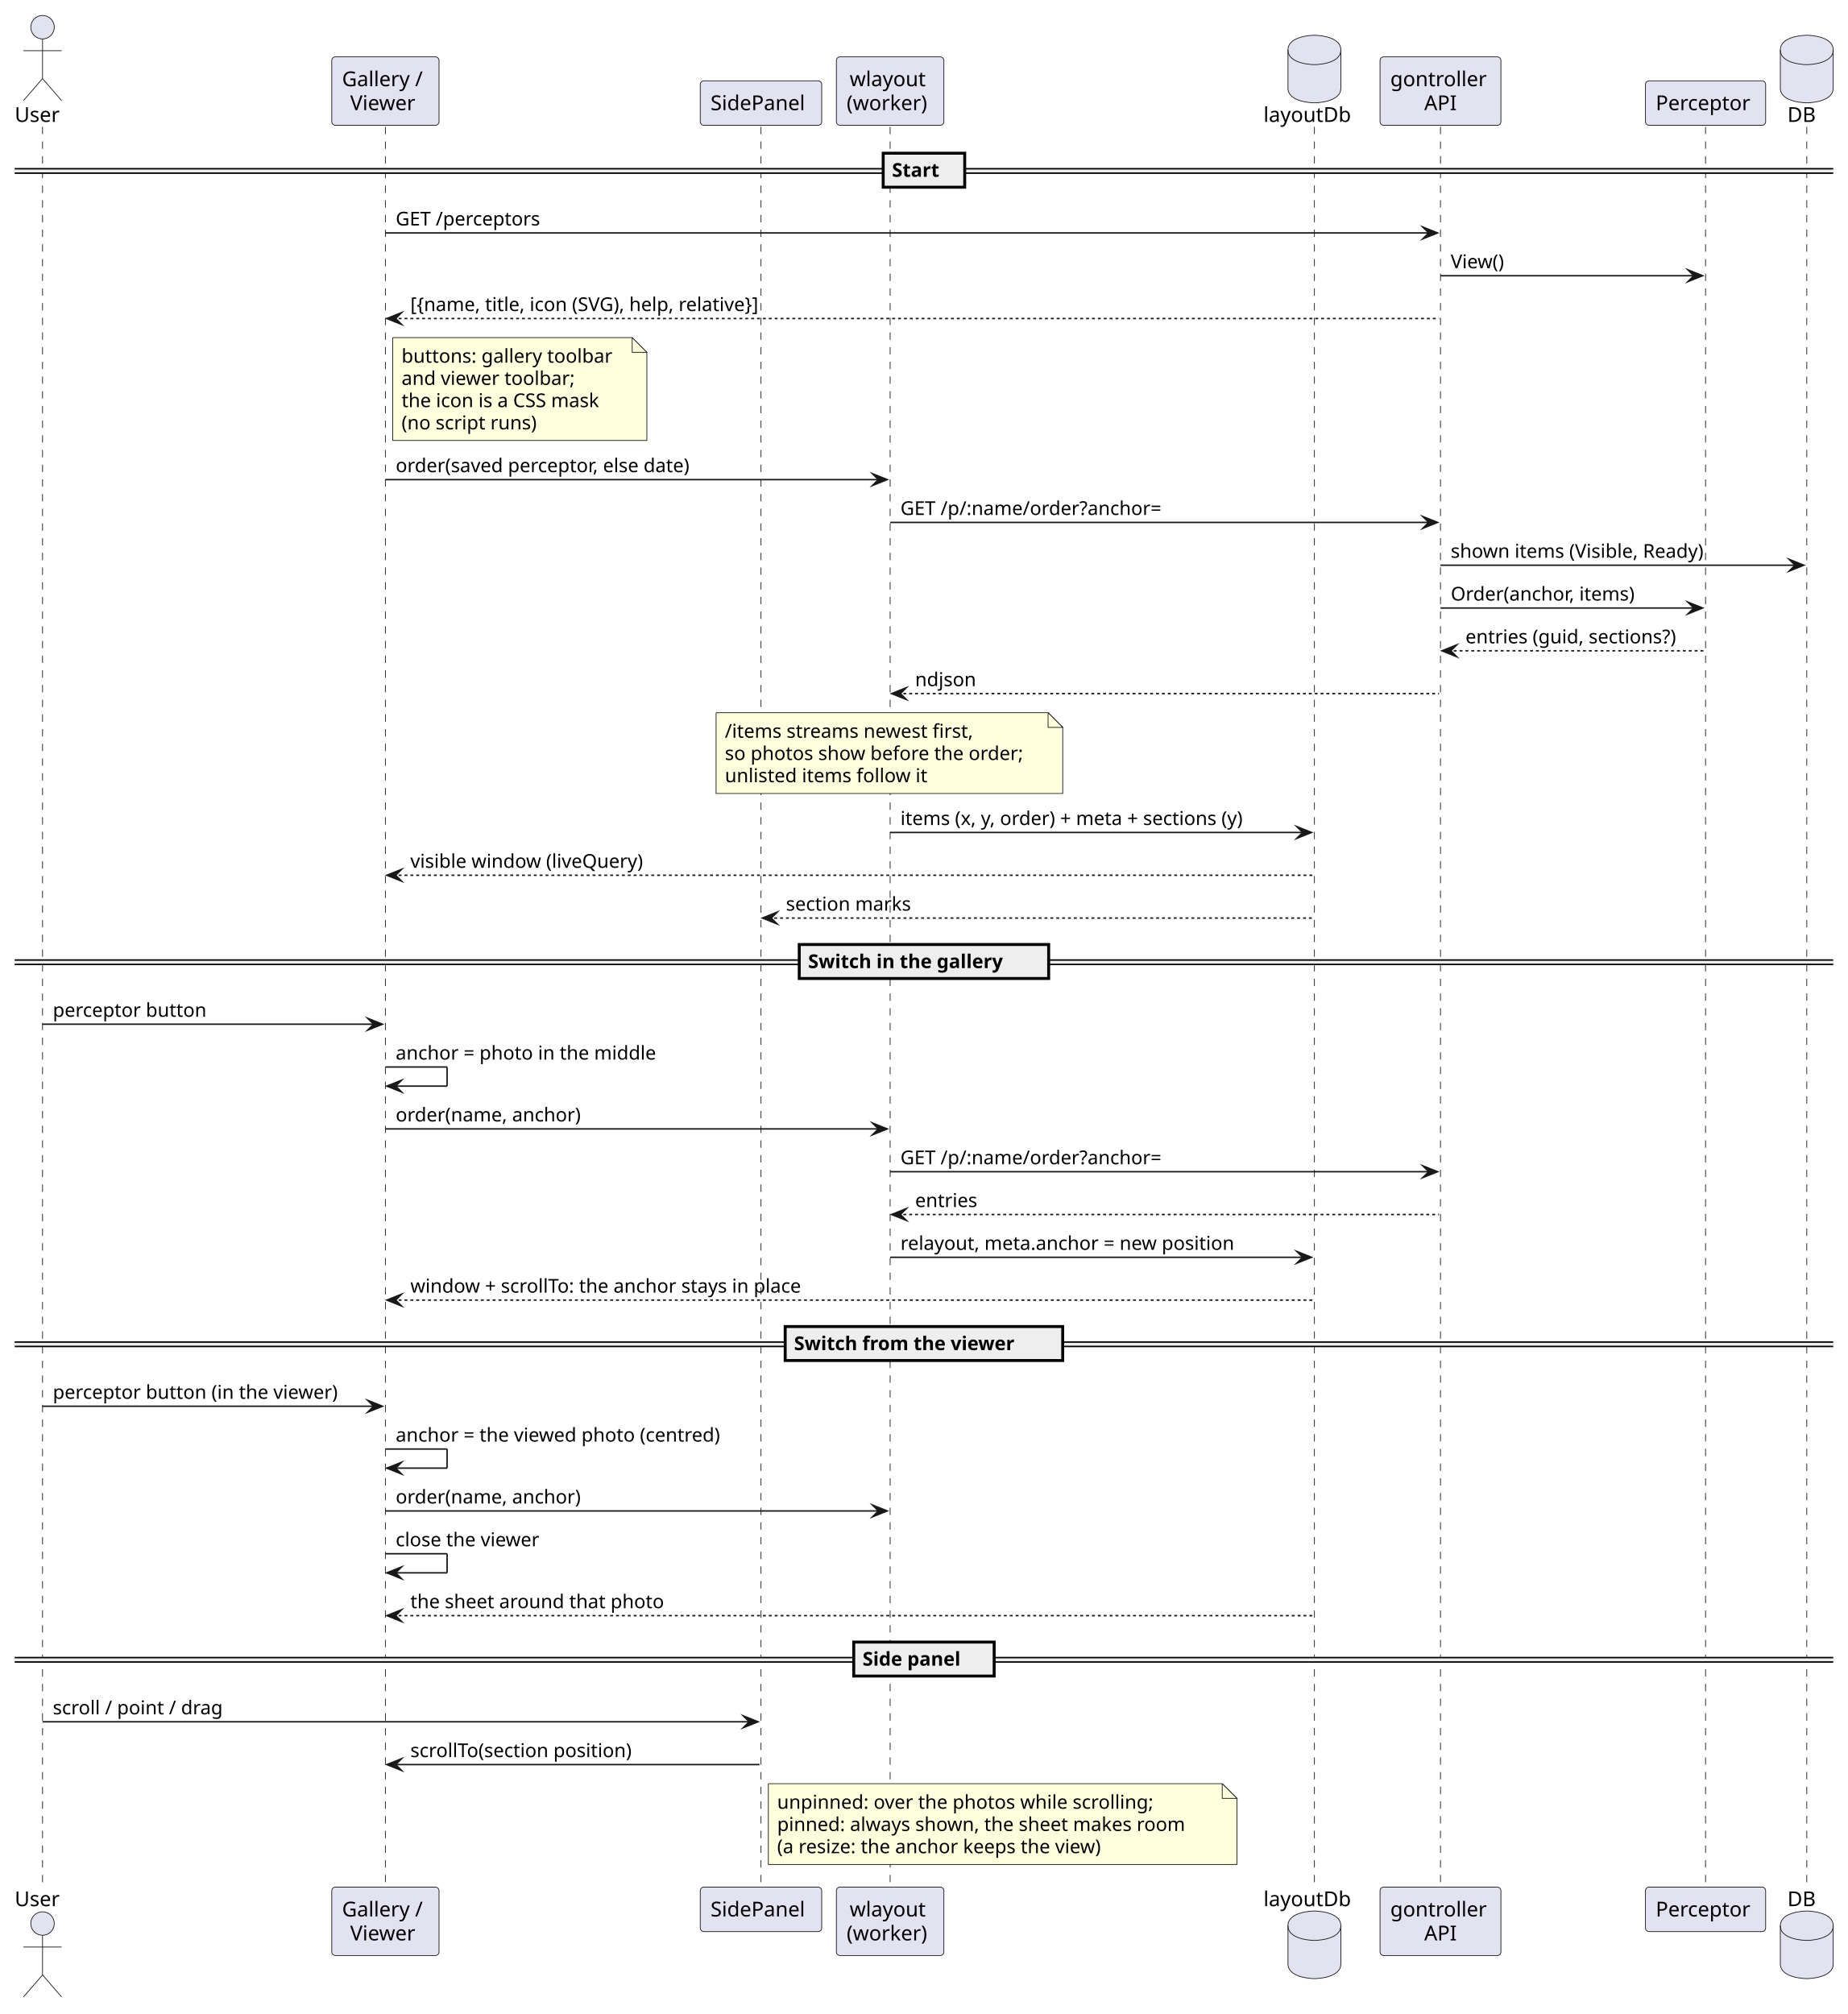
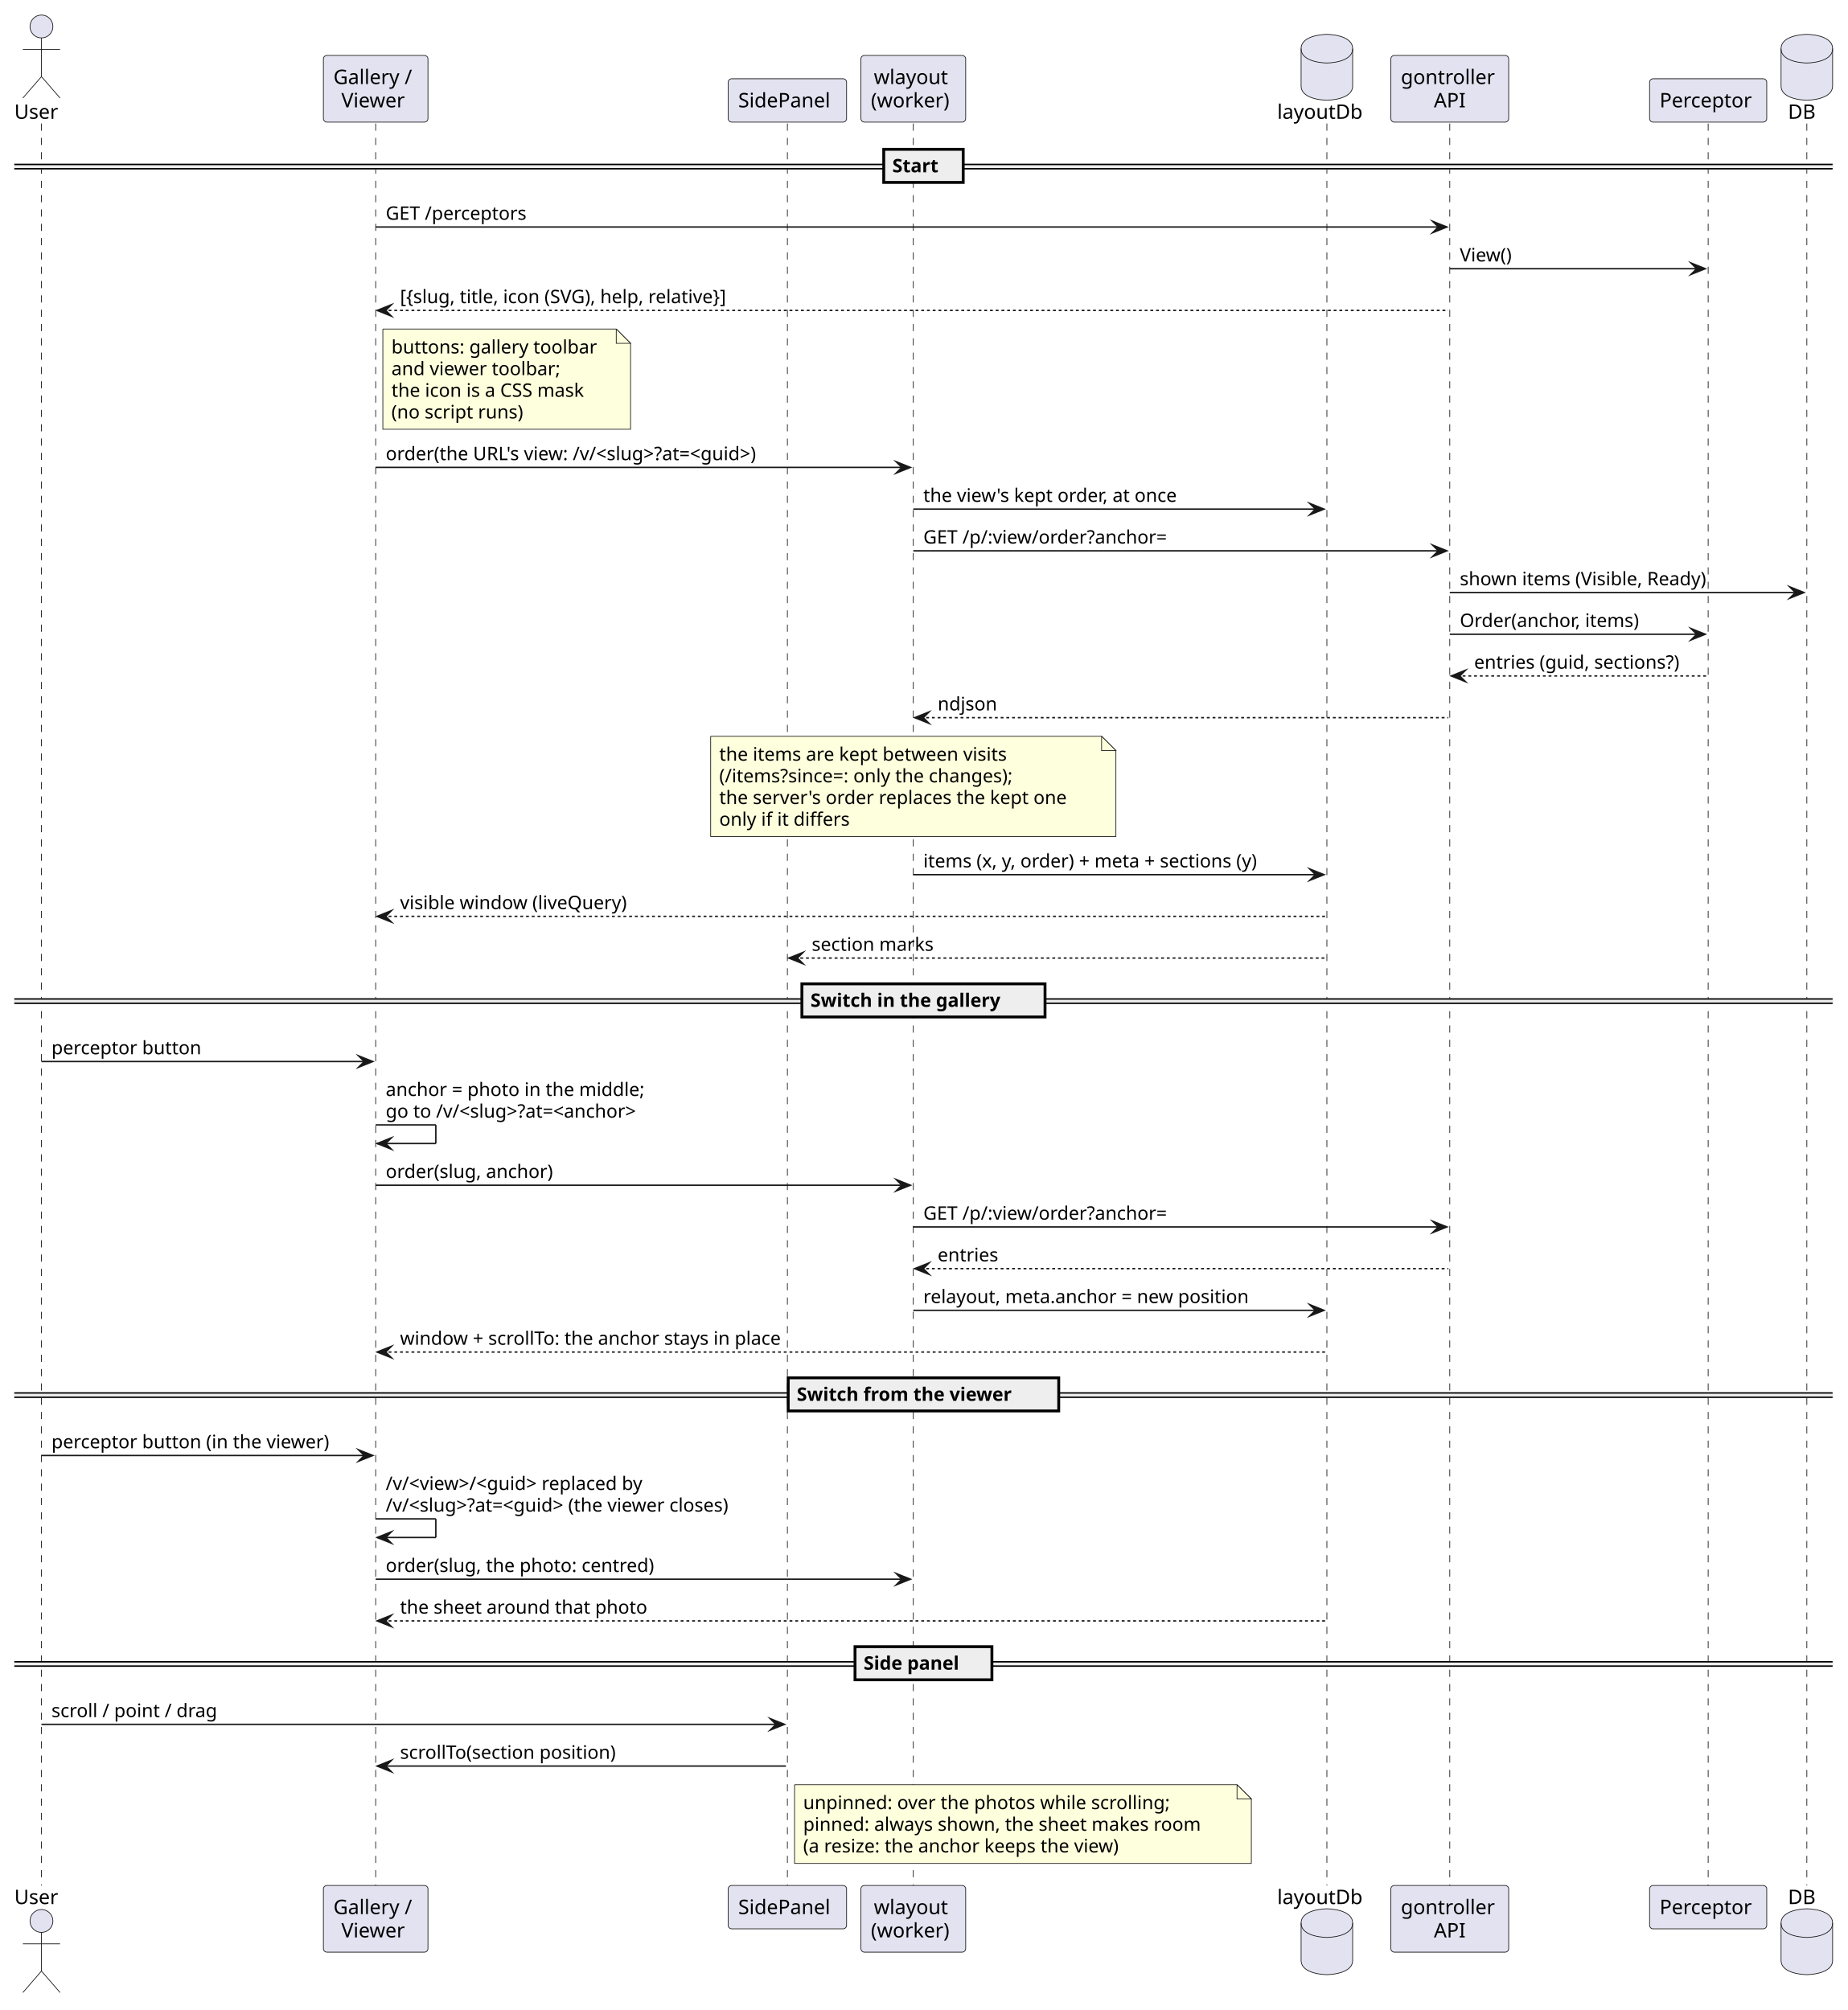
- <svg xmlns="http://www.w3.org/2000/svg" version="1.1" data-diagram-type="SEQUENCE" style="width:1258px;height:1371px;background:#FFFFFF;" width="1258px" height="1371px" viewBox="0 0 1258 1371" zoomAndPan="magnify" preserveAspectRatio="none" contentStyleType="text/css">
+ <svg xmlns="http://www.w3.org/2000/svg" version="1.1" data-diagram-type="SEQUENCE" style="width:1290px;height:1404px;background:#FFFFFF;" width="1290px" height="1404px" viewBox="0 0 1290 1404" zoomAndPan="magnify" preserveAspectRatio="none" contentStyleType="text/css">
  <defs />
  <g font-family="sans-serif" lengthAdjust="spacing">
    <g>
-       <rect x="25.455" y="86.297" width="8" height="1198.313" fill="#000" fill-opacity="0" />
-       <line x1="28.955" y1="86.297" x2="28.955" y2="1284.609" style="stroke:#181818;stroke-width:0.5;stroke-dasharray:5,5;" />
-     </g>
-     <g>
-       <rect x="258.858" y="86.297" width="8" height="1198.313" fill="#000" fill-opacity="0" />
-       <line x1="262.358" y1="86.297" x2="262.358" y2="1284.609" style="stroke:#181818;stroke-width:0.5;stroke-dasharray:5,5;" />
-     </g>
-     <g>
-       <rect x="514.539" y="86.297" width="8" height="1198.313" fill="#000" fill-opacity="0" />
-       <line x1="518.039" y1="86.297" x2="518.039" y2="1284.609" style="stroke:#181818;stroke-width:0.5;stroke-dasharray:5,5;" />
-     </g>
-     <g>
-       <rect x="602.461" y="86.297" width="8" height="1198.313" fill="#000" fill-opacity="0" />
-       <line x1="605.961" y1="86.297" x2="605.961" y2="1284.609" style="stroke:#181818;stroke-width:0.5;stroke-dasharray:5,5;" />
-     </g>
-     <g>
-       <rect x="891.292" y="86.297" width="8" height="1198.313" fill="#000" fill-opacity="0" />
-       <line x1="894.792" y1="86.297" x2="894.792" y2="1284.609" style="stroke:#181818;stroke-width:0.5;stroke-dasharray:5,5;" />
-     </g>
-     <g>
-       <rect x="977.108" y="86.297" width="8" height="1198.313" fill="#000" fill-opacity="0" />
-       <line x1="980.608" y1="86.297" x2="980.608" y2="1284.609" style="stroke:#181818;stroke-width:0.5;stroke-dasharray:5,5;" />
-     </g>
-     <g>
-       <rect x="1157.559" y="86.297" width="8" height="1198.313" fill="#000" fill-opacity="0" />
-       <line x1="1161.059" y1="86.297" x2="1161.059" y2="1284.609" style="stroke:#181818;stroke-width:0.5;stroke-dasharray:5,5;" />
-     </g>
-     <g>
-       <rect x="1226.469" y="86.297" width="8" height="1198.313" fill="#000" fill-opacity="0" />
-       <line x1="1229.969" y1="86.297" x2="1229.969" y2="1284.609" style="stroke:#181818;stroke-width:0.5;stroke-dasharray:5,5;" />
+       <rect x="25.455" y="86.297" width="8" height="1230.711" fill="#000" fill-opacity="0" />
+       <line x1="28.955" y1="86.297" x2="28.955" y2="1317.008" style="stroke:#181818;stroke-width:0.5;stroke-dasharray:5,5;" />
+     </g>
+     <g>
+       <rect x="258.858" y="86.297" width="8" height="1230.711" fill="#000" fill-opacity="0" />
+       <line x1="262.358" y1="86.297" x2="262.358" y2="1317.008" style="stroke:#181818;stroke-width:0.5;stroke-dasharray:5,5;" />
+     </g>
+     <g>
+       <rect x="546.378" y="86.297" width="8" height="1230.711" fill="#000" fill-opacity="0" />
+       <line x1="549.878" y1="86.297" x2="549.878" y2="1317.008" style="stroke:#181818;stroke-width:0.5;stroke-dasharray:5,5;" />
+     </g>
+     <g>
+       <rect x="634.301" y="86.297" width="8" height="1230.711" fill="#000" fill-opacity="0" />
+       <line x1="637.801" y1="86.297" x2="637.801" y2="1317.008" style="stroke:#181818;stroke-width:0.5;stroke-dasharray:5,5;" />
+     </g>
+     <g>
+       <rect x="923.132" y="86.297" width="8" height="1230.711" fill="#000" fill-opacity="0" />
+       <line x1="926.632" y1="86.297" x2="926.632" y2="1317.008" style="stroke:#181818;stroke-width:0.5;stroke-dasharray:5,5;" />
+     </g>
+     <g>
+       <rect x="1008.948" y="86.297" width="8" height="1230.711" fill="#000" fill-opacity="0" />
+       <line x1="1012.448" y1="86.297" x2="1012.448" y2="1317.008" style="stroke:#181818;stroke-width:0.5;stroke-dasharray:5,5;" />
+     </g>
+     <g>
+       <rect x="1189.399" y="86.297" width="8" height="1230.711" fill="#000" fill-opacity="0" />
+       <line x1="1192.899" y1="86.297" x2="1192.899" y2="1317.008" style="stroke:#181818;stroke-width:0.5;stroke-dasharray:5,5;" />
+     </g>
+     <g>
+       <rect x="1258.309" y="86.297" width="8" height="1230.711" fill="#000" fill-opacity="0" />
+       <line x1="1261.809" y1="86.297" x2="1261.809" y2="1317.008" style="stroke:#181818;stroke-width:0.5;stroke-dasharray:5,5;" />
    </g>
    <text x="10" y="82.995" fill="#000" font-size="14" textLength="31.91">User</text>
    <ellipse cx="28.955" cy="18.5" rx="8" ry="8" fill="#E2E2F0" style="stroke:#181818;stroke-width:0.5;" />
    <path d="M28.955,26.5 L28.955,53.5 M15.955,34.5 L41.955,34.5 M28.955,53.5 L15.955,68.5 M28.955,53.5 L41.955,68.5" style="stroke:#181818;stroke-width:0.5;" fill="none" />
    <rect x="225.844" y="38.703" width="73.028" height="46.594" fill="#E2E2F0" style="stroke:#181818;stroke-width:0.5;" rx="2.5" ry="2.5" />
    <text x="232.844" y="58.698" fill="#000" font-size="14" textLength="59.028">Gallery /</text>
    <text x="238.408" y="74.995" fill="#000" font-size="14" textLength="47.899">Viewer</text>
-     <rect x="476.702" y="55" width="82.674" height="30.297" fill="#E2E2F0" style="stroke:#181818;stroke-width:0.5;" rx="2.5" ry="2.5" />
-     <text x="483.702" y="74.995" fill="#000" font-size="14" textLength="68.674">SidePanel</text>
-     <rect x="569.375" y="38.703" width="73.172" height="46.594" fill="#E2E2F0" style="stroke:#181818;stroke-width:0.5;" rx="2.5" ry="2.5" />
-     <text x="578.396" y="58.698" fill="#000" font-size="14" textLength="55.132">wlayout</text>
-     <text x="576.375" y="74.995" fill="#000" font-size="14" textLength="59.172">(worker)</text>
-     <text x="860.118" y="82.995" fill="#000" font-size="14" textLength="63.349">layoutDb</text>
-     <path d="M876.792,34 C876.792,24 894.792,24 894.792,24 C894.792,24 912.792,24 912.792,34 L912.792,60 C912.792,70 894.792,70 894.792,70 C894.792,70 876.792,70 876.792,60 L876.792,34" style="stroke:#181818;stroke-width:0.5;" fill="#E2E2F0" />
-     <path d="M876.792,34 C876.792,44 894.792,44 894.792,44 C894.792,44 912.792,44 912.792,34" style="stroke:#181818;stroke-width:0.5;" fill="none" />
-     <rect x="939.466" y="38.703" width="82.284" height="46.594" fill="#E2E2F0" style="stroke:#181818;stroke-width:0.5;" rx="2.5" ry="2.5" />
-     <text x="946.466" y="58.698" fill="#000" font-size="14" textLength="68.284">gontroller</text>
-     <text x="969.534" y="74.995" fill="#000" font-size="14" textLength="22.148">API</text>
-     <rect x="1120.149" y="55" width="81.819" height="30.297" fill="#E2E2F0" style="stroke:#181818;stroke-width:0.5;" rx="2.5" ry="2.5" />
-     <text x="1127.149" y="74.995" fill="#000" font-size="14" textLength="67.819">Perceptor</text>
-     <text x="1216.776" y="82.995" fill="#000" font-size="14" textLength="20.385">DB</text>
-     <path d="M1211.969,34 C1211.969,24 1229.969,24 1229.969,24 C1229.969,24 1247.969,24 1247.969,34 L1247.969,60 C1247.969,70 1229.969,70 1229.969,70 C1229.969,70 1211.969,70 1211.969,60 L1211.969,34" style="stroke:#181818;stroke-width:0.5;" fill="#E2E2F0" />
-     <path d="M1211.969,34 C1211.969,44 1229.969,44 1229.969,44 C1229.969,44 1247.969,44 1247.969,34" style="stroke:#181818;stroke-width:0.5;" fill="none" />
-     <text x="10" y="1297.604" fill="#000" font-size="14" textLength="31.91">User</text>
-     <ellipse cx="28.955" cy="1309.406" rx="8" ry="8" fill="#E2E2F0" style="stroke:#181818;stroke-width:0.5;" />
-     <path d="M28.955,1317.406 L28.955,1344.406 M15.955,1325.406 L41.955,1325.406 M28.955,1344.406 L15.955,1359.406 M28.955,1344.406 L41.955,1359.406" style="stroke:#181818;stroke-width:0.5;" fill="none" />
-     <rect x="225.844" y="1284.609" width="73.028" height="46.594" fill="#E2E2F0" style="stroke:#181818;stroke-width:0.5;" rx="2.5" ry="2.5" />
-     <text x="232.844" y="1304.604" fill="#000" font-size="14" textLength="59.028">Gallery /</text>
-     <text x="238.408" y="1320.901" fill="#000" font-size="14" textLength="47.899">Viewer</text>
-     <rect x="476.702" y="1284.609" width="82.674" height="30.297" fill="#E2E2F0" style="stroke:#181818;stroke-width:0.5;" rx="2.5" ry="2.5" />
-     <text x="483.702" y="1304.604" fill="#000" font-size="14" textLength="68.674">SidePanel</text>
-     <rect x="569.375" y="1284.609" width="73.172" height="46.594" fill="#E2E2F0" style="stroke:#181818;stroke-width:0.5;" rx="2.5" ry="2.5" />
-     <text x="578.396" y="1304.604" fill="#000" font-size="14" textLength="55.132">wlayout</text>
-     <text x="576.375" y="1320.901" fill="#000" font-size="14" textLength="59.172">(worker)</text>
-     <text x="860.118" y="1297.604" fill="#000" font-size="14" textLength="63.349">layoutDb</text>
-     <path d="M876.792,1310.906 C876.792,1300.906 894.792,1300.906 894.792,1300.906 C894.792,1300.906 912.792,1300.906 912.792,1310.906 L912.792,1336.906 C912.792,1346.906 894.792,1346.906 894.792,1346.906 C894.792,1346.906 876.792,1346.906 876.792,1336.906 L876.792,1310.906" style="stroke:#181818;stroke-width:0.5;" fill="#E2E2F0" />
-     <path d="M876.792,1310.906 C876.792,1320.906 894.792,1320.906 894.792,1320.906 C894.792,1320.906 912.792,1320.906 912.792,1310.906" style="stroke:#181818;stroke-width:0.5;" fill="none" />
-     <rect x="939.466" y="1284.609" width="82.284" height="46.594" fill="#E2E2F0" style="stroke:#181818;stroke-width:0.5;" rx="2.5" ry="2.5" />
-     <text x="946.466" y="1304.604" fill="#000" font-size="14" textLength="68.284">gontroller</text>
-     <text x="969.534" y="1320.901" fill="#000" font-size="14" textLength="22.148">API</text>
-     <rect x="1120.149" y="1284.609" width="81.819" height="30.297" fill="#E2E2F0" style="stroke:#181818;stroke-width:0.5;" rx="2.5" ry="2.5" />
-     <text x="1127.149" y="1304.604" fill="#000" font-size="14" textLength="67.819">Perceptor</text>
-     <text x="1216.776" y="1297.604" fill="#000" font-size="14" textLength="20.385">DB</text>
-     <path d="M1211.969,1310.906 C1211.969,1300.906 1229.969,1300.906 1229.969,1300.906 C1229.969,1300.906 1247.969,1300.906 1247.969,1310.906 L1247.969,1336.906 C1247.969,1346.906 1229.969,1346.906 1229.969,1346.906 C1229.969,1346.906 1211.969,1346.906 1211.969,1336.906 L1211.969,1310.906" style="stroke:#181818;stroke-width:0.5;" fill="#E2E2F0" />
-     <path d="M1211.969,1310.906 C1211.969,1320.906 1229.969,1320.906 1229.969,1320.906 C1229.969,1320.906 1247.969,1320.906 1247.969,1310.906" style="stroke:#181818;stroke-width:0.5;" fill="none" />
-     <rect x="10" y="114.863" width="1237.969" height="3" fill="#EEE" style="stroke:#EEE;stroke-width:1;" />
-     <line x1="10" y1="114.863" x2="1247.969" y2="114.863" style="stroke:#000;stroke-width:1;" />
-     <line x1="10" y1="117.863" x2="1247.969" y2="117.863" style="stroke:#000;stroke-width:1;" />
-     <rect x="601.234" y="104.297" width="55.501" height="23.133" fill="#EEE" style="stroke:#000;stroke-width:2;" />
-     <text x="607.234" y="120.364" fill="#000" font-size="13" textLength="36.975" font-weight="700">Start</text>
-     <polygon points="968.608,154.563,978.608,158.563,968.608,162.563,972.608,158.563" fill="#181818" style="stroke:#181818;stroke-width:1;stroke-linejoin:miter;stroke-miterlimit:10;" />
-     <line x1="262.358" y1="158.563" x2="974.608" y2="158.563" style="stroke:#181818;stroke-width:1;" />
+     <rect x="508.542" y="55" width="82.674" height="30.297" fill="#E2E2F0" style="stroke:#181818;stroke-width:0.5;" rx="2.5" ry="2.5" />
+     <text x="515.542" y="74.995" fill="#000" font-size="14" textLength="68.674">SidePanel</text>
+     <rect x="601.215" y="38.703" width="73.172" height="46.594" fill="#E2E2F0" style="stroke:#181818;stroke-width:0.5;" rx="2.5" ry="2.5" />
+     <text x="610.235" y="58.698" fill="#000" font-size="14" textLength="55.132">wlayout</text>
+     <text x="608.215" y="74.995" fill="#000" font-size="14" textLength="59.172">(worker)</text>
+     <text x="891.958" y="82.995" fill="#000" font-size="14" textLength="63.349">layoutDb</text>
+     <path d="M908.632,34 C908.632,24 926.632,24 926.632,24 C926.632,24 944.632,24 944.632,34 L944.632,60 C944.632,70 926.632,70 926.632,70 C926.632,70 908.632,70 908.632,60 L908.632,34" style="stroke:#181818;stroke-width:0.5;" fill="#E2E2F0" />
+     <path d="M908.632,34 C908.632,44 926.632,44 926.632,44 C926.632,44 944.632,44 944.632,34" style="stroke:#181818;stroke-width:0.5;" fill="none" />
+     <rect x="971.306" y="38.703" width="82.284" height="46.594" fill="#E2E2F0" style="stroke:#181818;stroke-width:0.5;" rx="2.5" ry="2.5" />
+     <text x="978.306" y="58.698" fill="#000" font-size="14" textLength="68.284">gontroller</text>
+     <text x="1001.374" y="74.995" fill="#000" font-size="14" textLength="22.148">API</text>
+     <rect x="1151.989" y="55" width="81.819" height="30.297" fill="#E2E2F0" style="stroke:#181818;stroke-width:0.5;" rx="2.5" ry="2.5" />
+     <text x="1158.989" y="74.995" fill="#000" font-size="14" textLength="67.819">Perceptor</text>
+     <text x="1248.616" y="82.995" fill="#000" font-size="14" textLength="20.385">DB</text>
+     <path d="M1243.809,34 C1243.809,24 1261.809,24 1261.809,24 C1261.809,24 1279.809,24 1279.809,34 L1279.809,60 C1279.809,70 1261.809,70 1261.809,70 C1261.809,70 1243.809,70 1243.809,60 L1243.809,34" style="stroke:#181818;stroke-width:0.5;" fill="#E2E2F0" />
+     <path d="M1243.809,34 C1243.809,44 1261.809,44 1261.809,44 C1261.809,44 1279.809,44 1279.809,34" style="stroke:#181818;stroke-width:0.5;" fill="none" />
+     <text x="10" y="1330.003" fill="#000" font-size="14" textLength="31.91">User</text>
+     <ellipse cx="28.955" cy="1341.805" rx="8" ry="8" fill="#E2E2F0" style="stroke:#181818;stroke-width:0.5;" />
+     <path d="M28.955,1349.805 L28.955,1376.805 M15.955,1357.805 L41.955,1357.805 M28.955,1376.805 L15.955,1391.805 M28.955,1376.805 L41.955,1391.805" style="stroke:#181818;stroke-width:0.5;" fill="none" />
+     <rect x="225.844" y="1317.008" width="73.028" height="46.594" fill="#E2E2F0" style="stroke:#181818;stroke-width:0.5;" rx="2.5" ry="2.5" />
+     <text x="232.844" y="1337.003" fill="#000" font-size="14" textLength="59.028">Gallery /</text>
+     <text x="238.408" y="1353.3" fill="#000" font-size="14" textLength="47.899">Viewer</text>
+     <rect x="508.542" y="1317.008" width="82.674" height="30.297" fill="#E2E2F0" style="stroke:#181818;stroke-width:0.5;" rx="2.5" ry="2.5" />
+     <text x="515.542" y="1337.003" fill="#000" font-size="14" textLength="68.674">SidePanel</text>
+     <rect x="601.215" y="1317.008" width="73.172" height="46.594" fill="#E2E2F0" style="stroke:#181818;stroke-width:0.5;" rx="2.5" ry="2.5" />
+     <text x="610.235" y="1337.003" fill="#000" font-size="14" textLength="55.132">wlayout</text>
+     <text x="608.215" y="1353.3" fill="#000" font-size="14" textLength="59.172">(worker)</text>
+     <text x="891.958" y="1330.003" fill="#000" font-size="14" textLength="63.349">layoutDb</text>
+     <path d="M908.632,1343.305 C908.632,1333.305 926.632,1333.305 926.632,1333.305 C926.632,1333.305 944.632,1333.305 944.632,1343.305 L944.632,1369.305 C944.632,1379.305 926.632,1379.305 926.632,1379.305 C926.632,1379.305 908.632,1379.305 908.632,1369.305 L908.632,1343.305" style="stroke:#181818;stroke-width:0.5;" fill="#E2E2F0" />
+     <path d="M908.632,1343.305 C908.632,1353.305 926.632,1353.305 926.632,1353.305 C926.632,1353.305 944.632,1353.305 944.632,1343.305" style="stroke:#181818;stroke-width:0.5;" fill="none" />
+     <rect x="971.306" y="1317.008" width="82.284" height="46.594" fill="#E2E2F0" style="stroke:#181818;stroke-width:0.5;" rx="2.5" ry="2.5" />
+     <text x="978.306" y="1337.003" fill="#000" font-size="14" textLength="68.284">gontroller</text>
+     <text x="1001.374" y="1353.3" fill="#000" font-size="14" textLength="22.148">API</text>
+     <rect x="1151.989" y="1317.008" width="81.819" height="30.297" fill="#E2E2F0" style="stroke:#181818;stroke-width:0.5;" rx="2.5" ry="2.5" />
+     <text x="1158.989" y="1337.003" fill="#000" font-size="14" textLength="67.819">Perceptor</text>
+     <text x="1248.616" y="1330.003" fill="#000" font-size="14" textLength="20.385">DB</text>
+     <path d="M1243.809,1343.305 C1243.809,1333.305 1261.809,1333.305 1261.809,1333.305 C1261.809,1333.305 1279.809,1333.305 1279.809,1343.305 L1279.809,1369.305 C1279.809,1379.305 1261.809,1379.305 1261.809,1379.305 C1261.809,1379.305 1243.809,1379.305 1243.809,1369.305 L1243.809,1343.305" style="stroke:#181818;stroke-width:0.5;" fill="#E2E2F0" />
+     <path d="M1243.809,1343.305 C1243.809,1353.305 1261.809,1353.305 1261.809,1353.305 C1261.809,1353.305 1279.809,1353.305 1279.809,1343.305" style="stroke:#181818;stroke-width:0.5;" fill="none" />
+     <rect x="10" y="114.863" width="1269.809" height="3" fill="#EEE" style="stroke:#EEE;stroke-width:1;" />
+     <line x1="10" y1="114.863" x2="1279.809" y2="114.863" style="stroke:#000;stroke-width:1;" />
+     <line x1="10" y1="117.863" x2="1279.809" y2="117.863" style="stroke:#000;stroke-width:1;" />
+     <rect x="617.154" y="104.297" width="55.501" height="23.133" fill="#EEE" style="stroke:#000;stroke-width:2;" />
+     <text x="623.154" y="120.364" fill="#000" font-size="13" textLength="36.975" font-weight="700">Start</text>
+     <polygon points="1000.448,154.563,1010.448,158.563,1000.448,162.563,1004.448,158.563" fill="#181818" style="stroke:#181818;stroke-width:1;stroke-linejoin:miter;stroke-miterlimit:10;" />
+     <line x1="262.358" y1="158.563" x2="1006.448" y2="158.563" style="stroke:#181818;stroke-width:1;" />
    <text x="269.358" y="153.497" fill="#000" font-size="13" textLength="104.901">GET /perceptors</text>
-     <polygon points="1149.059,183.695,1159.059,187.695,1149.059,191.695,1153.059,187.695" fill="#181818" style="stroke:#181818;stroke-width:1;stroke-linejoin:miter;stroke-miterlimit:10;" />
-     <line x1="980.608" y1="187.695" x2="1155.059" y2="187.695" style="stroke:#181818;stroke-width:1;" />
-     <text x="987.608" y="182.629" fill="#000" font-size="13" textLength="41.279">View()</text>
+     <polygon points="1180.899,183.695,1190.899,187.695,1180.899,191.695,1184.899,187.695" fill="#181818" style="stroke:#181818;stroke-width:1;stroke-linejoin:miter;stroke-miterlimit:10;" />
+     <line x1="1012.448" y1="187.695" x2="1186.899" y2="187.695" style="stroke:#181818;stroke-width:1;" />
+     <text x="1019.448" y="182.629" fill="#000" font-size="13" textLength="41.279">View()</text>
    <polygon points="273.358,212.828,263.358,216.828,273.358,220.828,269.358,216.828" fill="#181818" style="stroke:#181818;stroke-width:1;stroke-linejoin:miter;stroke-miterlimit:10;" />
-     <line x1="267.358" y1="216.828" x2="979.608" y2="216.828" style="stroke:#181818;stroke-width:1;stroke-dasharray:2,2;" />
-     <text x="279.358" y="211.762" fill="#000" font-size="13" textLength="267.896">[{name, title, icon (SVG), help, relative}]</text>
+     <line x1="267.358" y1="216.828" x2="1011.448" y2="216.828" style="stroke:#181818;stroke-width:1;stroke-dasharray:2,2;" />
+     <text x="279.358" y="211.762" fill="#000" font-size="13" textLength="257.905">[{slug, title, icon (SVG), help, relative}]</text>
    <path d="M267.358,229.828 L267.358,299.828 L440.358,299.828 L440.358,239.828 L430.358,229.828 L267.358,229.828" style="stroke:#181818;stroke-width:0.5;" fill="#FEFFDD" />
    <path d="M430.358,229.828 L430.358,239.828 L440.358,239.828 L430.358,229.828" style="stroke:#181818;stroke-width:0.5;" fill="#FEFFDD" />
    <text x="273.358" y="246.895" fill="#000" font-size="13" textLength="152.953">buttons: gallery toolbar</text>
    <text x="273.358" y="262.028" fill="#000" font-size="13" textLength="126.56">and viewer toolbar;</text>
    <text x="273.358" y="277.161" fill="#000" font-size="13" textLength="147.812">the icon is a CSS mask</text>
    <text x="273.358" y="292.293" fill="#000" font-size="13" textLength="99.423">(no script runs)</text>
-     <polygon points="593.961,322.492,603.961,326.492,593.961,330.492,597.961,326.492" fill="#181818" style="stroke:#181818;stroke-width:1;stroke-linejoin:miter;stroke-miterlimit:10;" />
-     <line x1="262.358" y1="326.492" x2="599.961" y2="326.492" style="stroke:#181818;stroke-width:1;" />
-     <text x="269.358" y="321.426" fill="#000" font-size="13" textLength="219.331">order(saved perceptor, else date)</text>
-     <polygon points="968.608,351.625,978.608,355.625,968.608,359.625,972.608,355.625" fill="#181818" style="stroke:#181818;stroke-width:1;stroke-linejoin:miter;stroke-miterlimit:10;" />
-     <line x1="605.961" y1="355.625" x2="974.608" y2="355.625" style="stroke:#181818;stroke-width:1;" />
-     <text x="612.961" y="350.559" fill="#000" font-size="13" textLength="190.576">GET /p/:name/order?anchor=</text>
-     <polygon points="1217.969,380.758,1227.969,384.758,1217.969,388.758,1221.969,384.758" fill="#181818" style="stroke:#181818;stroke-width:1;stroke-linejoin:miter;stroke-miterlimit:10;" />
-     <line x1="980.608" y1="384.758" x2="1223.969" y2="384.758" style="stroke:#181818;stroke-width:1;" />
-     <text x="987.608" y="379.692" fill="#000" font-size="13" textLength="188.348">shown items (Visible, Ready)</text>
-     <polygon points="1149.059,409.891,1159.059,413.891,1149.059,417.891,1153.059,413.891" fill="#181818" style="stroke:#181818;stroke-width:1;stroke-linejoin:miter;stroke-miterlimit:10;" />
-     <line x1="980.608" y1="413.891" x2="1155.059" y2="413.891" style="stroke:#181818;stroke-width:1;" />
-     <text x="987.608" y="408.825" fill="#000" font-size="13" textLength="136.614">Order(anchor, items)</text>
-     <polygon points="991.608,439.023,981.608,443.023,991.608,447.023,987.608,443.023" fill="#181818" style="stroke:#181818;stroke-width:1;stroke-linejoin:miter;stroke-miterlimit:10;" />
-     <line x1="985.608" y1="443.023" x2="1160.059" y2="443.023" style="stroke:#181818;stroke-width:1;stroke-dasharray:2,2;" />
-     <text x="997.608" y="437.958" fill="#000" font-size="13" textLength="156.451">entries (guid, sections?)</text>
-     <polygon points="616.961,468.156,606.961,472.156,616.961,476.156,612.961,472.156" fill="#181818" style="stroke:#181818;stroke-width:1;stroke-linejoin:miter;stroke-miterlimit:10;" />
-     <line x1="610.961" y1="472.156" x2="979.608" y2="472.156" style="stroke:#181818;stroke-width:1;stroke-dasharray:2,2;" />
-     <text x="622.961" y="467.09" fill="#000" font-size="13" textLength="43.069">ndjson</text>
-     <path d="M487.469,485.156 L487.469,540.156 L723.469,540.156 L723.469,495.156 L713.469,485.156 L487.469,485.156" style="stroke:#181818;stroke-width:0.5;" fill="#FEFFDD" />
-     <path d="M713.469,485.156 L713.469,495.156 L723.469,495.156 L713.469,485.156" style="stroke:#181818;stroke-width:0.5;" fill="#FEFFDD" />
-     <text x="493.469" y="502.223" fill="#000" font-size="13" textLength="181.81">/items streams newest first,</text>
-     <text x="493.469" y="517.356" fill="#000" font-size="13" textLength="215.985">so photos show before the order;</text>
-     <text x="493.469" y="532.489" fill="#000" font-size="13" textLength="147.412">unlisted items follow it</text>
-     <polygon points="882.792,562.688,892.792,566.688,882.792,570.688,886.792,566.688" fill="#181818" style="stroke:#181818;stroke-width:1;stroke-linejoin:miter;stroke-miterlimit:10;" />
-     <line x1="605.961" y1="566.688" x2="888.792" y2="566.688" style="stroke:#181818;stroke-width:1;" />
-     <text x="612.961" y="561.622" fill="#000" font-size="13" textLength="264.831">items (x, y, order) + meta + sections (y)</text>
-     <polygon points="273.358,591.82,263.358,595.82,273.358,599.82,269.358,595.82" fill="#181818" style="stroke:#181818;stroke-width:1;stroke-linejoin:miter;stroke-miterlimit:10;" />
-     <line x1="267.358" y1="595.82" x2="893.792" y2="595.82" style="stroke:#181818;stroke-width:1;stroke-dasharray:2,2;" />
-     <text x="279.358" y="590.754" fill="#000" font-size="13" textLength="171.704">visible window (liveQuery)</text>
-     <polygon points="529.039,620.953,519.039,624.953,529.039,628.953,525.039,624.953" fill="#181818" style="stroke:#181818;stroke-width:1;stroke-linejoin:miter;stroke-miterlimit:10;" />
-     <line x1="523.039" y1="624.953" x2="893.792" y2="624.953" style="stroke:#181818;stroke-width:1;stroke-dasharray:2,2;" />
-     <text x="535.039" y="619.887" fill="#000" font-size="13" textLength="91.229">section marks</text>
-     <rect x="10" y="653.52" width="1237.969" height="3" fill="#EEE" style="stroke:#EEE;stroke-width:1;" />
-     <line x1="10" y1="653.52" x2="1247.969" y2="653.52" style="stroke:#000;stroke-width:1;" />
-     <line x1="10" y1="656.52" x2="1247.969" y2="656.52" style="stroke:#000;stroke-width:1;" />
-     <rect x="544.086" y="642.953" width="169.797" height="23.133" fill="#EEE" style="stroke:#000;stroke-width:2;" />
-     <text x="550.086" y="659.02" fill="#000" font-size="13" textLength="151.271" font-weight="700">Switch in the gallery</text>
-     <polygon points="250.358,693.219,260.358,697.219,250.358,701.219,254.358,697.219" fill="#181818" style="stroke:#181818;stroke-width:1;stroke-linejoin:miter;stroke-miterlimit:10;" />
-     <line x1="28.955" y1="697.219" x2="256.358" y2="697.219" style="stroke:#181818;stroke-width:1;" />
-     <text x="35.955" y="692.153" fill="#000" font-size="13" textLength="110.398">perceptor button</text>
-     <line x1="262.358" y1="726.352" x2="304.358" y2="726.352" style="stroke:#181818;stroke-width:1;" />
-     <line x1="304.358" y1="726.352" x2="304.358" y2="739.352" style="stroke:#181818;stroke-width:1;" />
-     <line x1="263.358" y1="739.352" x2="304.358" y2="739.352" style="stroke:#181818;stroke-width:1;" />
-     <polygon points="273.358,735.352,263.358,739.352,273.358,743.352,269.358,739.352" fill="#181818" style="stroke:#181818;stroke-width:1;stroke-linejoin:miter;stroke-miterlimit:10;" />
-     <text x="269.358" y="721.286" fill="#000" font-size="13" textLength="191.515">anchor = photo in the middle</text>
-     <polygon points="593.961,764.484,603.961,768.484,593.961,772.484,597.961,768.484" fill="#181818" style="stroke:#181818;stroke-width:1;stroke-linejoin:miter;stroke-miterlimit:10;" />
-     <line x1="262.358" y1="768.484" x2="599.961" y2="768.484" style="stroke:#181818;stroke-width:1;" />
-     <text x="269.358" y="763.418" fill="#000" font-size="13" textLength="135.059">order(name, anchor)</text>
-     <polygon points="968.608,793.617,978.608,797.617,968.608,801.617,972.608,797.617" fill="#181818" style="stroke:#181818;stroke-width:1;stroke-linejoin:miter;stroke-miterlimit:10;" />
-     <line x1="605.961" y1="797.617" x2="974.608" y2="797.617" style="stroke:#181818;stroke-width:1;" />
-     <text x="612.961" y="792.551" fill="#000" font-size="13" textLength="190.576">GET /p/:name/order?anchor=</text>
-     <polygon points="616.961,822.75,606.961,826.75,616.961,830.75,612.961,826.75" fill="#181818" style="stroke:#181818;stroke-width:1;stroke-linejoin:miter;stroke-miterlimit:10;" />
-     <line x1="610.961" y1="826.75" x2="979.608" y2="826.75" style="stroke:#181818;stroke-width:1;stroke-dasharray:2,2;" />
-     <text x="622.961" y="821.684" fill="#000" font-size="13" textLength="45.062">entries</text>
-     <polygon points="882.792,851.883,892.792,855.883,882.792,859.883,886.792,855.883" fill="#181818" style="stroke:#181818;stroke-width:1;stroke-linejoin:miter;stroke-miterlimit:10;" />
-     <line x1="605.961" y1="855.883" x2="888.792" y2="855.883" style="stroke:#181818;stroke-width:1;" />
-     <text x="612.961" y="850.817" fill="#000" font-size="13" textLength="246.568">relayout, meta.anchor = new position</text>
-     <polygon points="273.358,881.016,263.358,885.016,273.358,889.016,269.358,885.016" fill="#181818" style="stroke:#181818;stroke-width:1;stroke-linejoin:miter;stroke-miterlimit:10;" />
-     <line x1="267.358" y1="885.016" x2="893.792" y2="885.016" style="stroke:#181818;stroke-width:1;stroke-dasharray:2,2;" />
-     <text x="279.358" y="879.95" fill="#000" font-size="13" textLength="291.211">window + scrollTo: the anchor stays in place</text>
-     <rect x="10" y="913.582" width="1237.969" height="3" fill="#EEE" style="stroke:#EEE;stroke-width:1;" />
-     <line x1="10" y1="913.582" x2="1247.969" y2="913.582" style="stroke:#000;stroke-width:1;" />
-     <line x1="10" y1="916.582" x2="1247.969" y2="916.582" style="stroke:#000;stroke-width:1;" />
-     <rect x="534.523" y="903.016" width="188.922" height="23.133" fill="#EEE" style="stroke:#000;stroke-width:2;" />
-     <text x="540.523" y="919.083" fill="#000" font-size="13" textLength="170.396" font-weight="700">Switch from the viewer</text>
-     <polygon points="250.358,953.281,260.358,957.281,250.358,961.281,254.358,957.281" fill="#181818" style="stroke:#181818;stroke-width:1;stroke-linejoin:miter;stroke-miterlimit:10;" />
-     <line x1="28.955" y1="957.281" x2="256.358" y2="957.281" style="stroke:#181818;stroke-width:1;" />
-     <text x="35.955" y="952.215" fill="#000" font-size="13" textLength="209.403">perceptor button (in the viewer)</text>
-     <line x1="262.358" y1="986.414" x2="304.358" y2="986.414" style="stroke:#181818;stroke-width:1;" />
-     <line x1="304.358" y1="986.414" x2="304.358" y2="999.414" style="stroke:#181818;stroke-width:1;" />
-     <line x1="263.358" y1="999.414" x2="304.358" y2="999.414" style="stroke:#181818;stroke-width:1;" />
-     <polygon points="273.358,995.414,263.358,999.414,273.358,1003.414,269.358,999.414" fill="#181818" style="stroke:#181818;stroke-width:1;stroke-linejoin:miter;stroke-miterlimit:10;" />
-     <text x="269.358" y="981.348" fill="#000" font-size="13" textLength="241.681">anchor = the viewed photo (centred)</text>
-     <polygon points="593.961,1024.547,603.961,1028.547,593.961,1032.547,597.961,1028.547" fill="#181818" style="stroke:#181818;stroke-width:1;stroke-linejoin:miter;stroke-miterlimit:10;" />
-     <line x1="262.358" y1="1028.547" x2="599.961" y2="1028.547" style="stroke:#181818;stroke-width:1;" />
-     <text x="269.358" y="1023.481" fill="#000" font-size="13" textLength="135.059">order(name, anchor)</text>
-     <line x1="262.358" y1="1057.68" x2="304.358" y2="1057.68" style="stroke:#181818;stroke-width:1;" />
-     <line x1="304.358" y1="1057.68" x2="304.358" y2="1070.68" style="stroke:#181818;stroke-width:1;" />
-     <line x1="263.358" y1="1070.68" x2="304.358" y2="1070.68" style="stroke:#181818;stroke-width:1;" />
-     <polygon points="273.358,1066.68,263.358,1070.68,273.358,1074.68,269.358,1070.68" fill="#181818" style="stroke:#181818;stroke-width:1;stroke-linejoin:miter;stroke-miterlimit:10;" />
-     <text x="269.358" y="1052.614" fill="#000" font-size="13" textLength="106.361">close the viewer</text>
-     <polygon points="273.358,1095.813,263.358,1099.813,273.358,1103.813,269.358,1099.813" fill="#181818" style="stroke:#181818;stroke-width:1;stroke-linejoin:miter;stroke-miterlimit:10;" />
-     <line x1="267.358" y1="1099.813" x2="893.792" y2="1099.813" style="stroke:#181818;stroke-width:1;stroke-dasharray:2,2;" />
-     <text x="279.358" y="1094.747" fill="#000" font-size="13" textLength="183.86">the sheet around that photo</text>
-     <rect x="10" y="1128.379" width="1237.969" height="3" fill="#EEE" style="stroke:#EEE;stroke-width:1;" />
-     <line x1="10" y1="1128.379" x2="1247.969" y2="1128.379" style="stroke:#000;stroke-width:1;" />
-     <line x1="10" y1="1131.379" x2="1247.969" y2="1131.379" style="stroke:#000;stroke-width:1;" />
-     <rect x="581.185" y="1117.813" width="95.599" height="23.133" fill="#EEE" style="stroke:#000;stroke-width:2;" />
-     <text x="587.185" y="1133.879" fill="#000" font-size="13" textLength="77.073" font-weight="700">Side panel</text>
-     <polygon points="506.039,1168.078,516.039,1172.078,506.039,1176.078,510.039,1172.078" fill="#181818" style="stroke:#181818;stroke-width:1;stroke-linejoin:miter;stroke-miterlimit:10;" />
-     <line x1="28.955" y1="1172.078" x2="512.039" y2="1172.078" style="stroke:#181818;stroke-width:1;" />
-     <text x="35.955" y="1167.012" fill="#000" font-size="13" textLength="122.7">scroll / point / drag</text>
-     <polygon points="273.358,1197.211,263.358,1201.211,273.358,1205.211,269.358,1201.211" fill="#181818" style="stroke:#181818;stroke-width:1;stroke-linejoin:miter;stroke-miterlimit:10;" />
-     <line x1="267.358" y1="1201.211" x2="517.039" y2="1201.211" style="stroke:#181818;stroke-width:1;" />
-     <text x="279.358" y="1196.145" fill="#000" font-size="13" textLength="162.925">scrollTo(section position)</text>
-     <path d="M523.039,1214.211 L523.039,1269.211 L842.039,1269.211 L842.039,1224.211 L832.039,1214.211 L523.039,1214.211" style="stroke:#181818;stroke-width:0.5;" fill="#FEFFDD" />
-     <path d="M832.039,1214.211 L832.039,1224.211 L842.039,1224.211 L832.039,1214.211" style="stroke:#181818;stroke-width:0.5;" fill="#FEFFDD" />
-     <text x="529.039" y="1231.278" fill="#000" font-size="13" textLength="273.724">unpinned: over the photos while scrolling;</text>
-     <text x="529.039" y="1246.411" fill="#000" font-size="13" textLength="298.664">pinned: always shown, the sheet makes room</text>
-     <text x="529.039" y="1261.543" fill="#000" font-size="13" textLength="241.877">(a resize: the anchor keeps the view)</text>
+     <polygon points="625.801,322.492,635.801,326.492,625.801,330.492,629.801,326.492" fill="#181818" style="stroke:#181818;stroke-width:1;stroke-linejoin:miter;stroke-miterlimit:10;" />
+     <line x1="262.358" y1="326.492" x2="631.801" y2="326.492" style="stroke:#181818;stroke-width:1;" />
+     <text x="269.358" y="321.426" fill="#000" font-size="13" textLength="295.331">order(the URL's view: /v/&lt;slug&gt;?at=&lt;guid&gt;)</text>
+     <polygon points="914.632,351.625,924.632,355.625,914.632,359.625,918.632,355.625" fill="#181818" style="stroke:#181818;stroke-width:1;stroke-linejoin:miter;stroke-miterlimit:10;" />
+     <line x1="637.801" y1="355.625" x2="920.632" y2="355.625" style="stroke:#181818;stroke-width:1;" />
+     <text x="644.801" y="350.559" fill="#000" font-size="13" textLength="194.581">the view's kept order, at once</text>
+     <polygon points="1000.448,380.758,1010.448,384.758,1000.448,388.758,1004.448,384.758" fill="#181818" style="stroke:#181818;stroke-width:1;stroke-linejoin:miter;stroke-miterlimit:10;" />
+     <line x1="637.801" y1="384.758" x2="1006.448" y2="384.758" style="stroke:#181818;stroke-width:1;" />
+     <text x="644.801" y="379.692" fill="#000" font-size="13" textLength="183.644">GET /p/:view/order?anchor=</text>
+     <polygon points="1249.809,409.891,1259.809,413.891,1249.809,417.891,1253.809,413.891" fill="#181818" style="stroke:#181818;stroke-width:1;stroke-linejoin:miter;stroke-miterlimit:10;" />
+     <line x1="1012.448" y1="413.891" x2="1255.809" y2="413.891" style="stroke:#181818;stroke-width:1;" />
+     <text x="1019.448" y="408.825" fill="#000" font-size="13" textLength="188.348">shown items (Visible, Ready)</text>
+     <polygon points="1180.899,439.023,1190.899,443.023,1180.899,447.023,1184.899,443.023" fill="#181818" style="stroke:#181818;stroke-width:1;stroke-linejoin:miter;stroke-miterlimit:10;" />
+     <line x1="1012.448" y1="443.023" x2="1186.899" y2="443.023" style="stroke:#181818;stroke-width:1;" />
+     <text x="1019.448" y="437.958" fill="#000" font-size="13" textLength="136.614">Order(anchor, items)</text>
+     <polygon points="1023.448,468.156,1013.448,472.156,1023.448,476.156,1019.448,472.156" fill="#181818" style="stroke:#181818;stroke-width:1;stroke-linejoin:miter;stroke-miterlimit:10;" />
+     <line x1="1017.448" y1="472.156" x2="1191.899" y2="472.156" style="stroke:#181818;stroke-width:1;stroke-dasharray:2,2;" />
+     <text x="1029.448" y="467.09" fill="#000" font-size="13" textLength="156.451">entries (guid, sections?)</text>
+     <polygon points="648.801,497.289,638.801,501.289,648.801,505.289,644.801,501.289" fill="#181818" style="stroke:#181818;stroke-width:1;stroke-linejoin:miter;stroke-miterlimit:10;" />
+     <line x1="642.801" y1="501.289" x2="1011.448" y2="501.289" style="stroke:#181818;stroke-width:1;stroke-dasharray:2,2;" />
+     <text x="654.801" y="496.223" fill="#000" font-size="13" textLength="43.069">ndjson</text>
+     <path d="M496.295,514.289 L496.295,584.289 L779.295,584.289 L779.295,524.289 L769.295,514.289 L496.295,514.289" style="stroke:#181818;stroke-width:0.5;" fill="#FEFFDD" />
+     <path d="M769.295,514.289 L769.295,524.289 L779.295,524.289 L769.295,514.289" style="stroke:#181818;stroke-width:0.5;" fill="#FEFFDD" />
+     <text x="502.295" y="531.356" fill="#000" font-size="13" textLength="218.099">the items are kept between visits</text>
+     <text x="502.295" y="546.489" fill="#000" font-size="13" textLength="226.833">(/items?since=: only the changes);</text>
+     <text x="502.295" y="561.622" fill="#000" font-size="13" textLength="262.012">the server's order replaces the kept one</text>
+     <text x="502.295" y="576.754" fill="#000" font-size="13" textLength="97.925">only if it differs</text>
+     <polygon points="914.632,606.953,924.632,610.953,914.632,614.953,918.632,610.953" fill="#181818" style="stroke:#181818;stroke-width:1;stroke-linejoin:miter;stroke-miterlimit:10;" />
+     <line x1="637.801" y1="610.953" x2="920.632" y2="610.953" style="stroke:#181818;stroke-width:1;" />
+     <text x="644.801" y="605.887" fill="#000" font-size="13" textLength="264.831">items (x, y, order) + meta + sections (y)</text>
+     <polygon points="273.358,636.086,263.358,640.086,273.358,644.086,269.358,640.086" fill="#181818" style="stroke:#181818;stroke-width:1;stroke-linejoin:miter;stroke-miterlimit:10;" />
+     <line x1="267.358" y1="640.086" x2="925.632" y2="640.086" style="stroke:#181818;stroke-width:1;stroke-dasharray:2,2;" />
+     <text x="279.358" y="635.02" fill="#000" font-size="13" textLength="171.704">visible window (liveQuery)</text>
+     <polygon points="560.878,665.219,550.878,669.219,560.878,673.219,556.878,669.219" fill="#181818" style="stroke:#181818;stroke-width:1;stroke-linejoin:miter;stroke-miterlimit:10;" />
+     <line x1="554.878" y1="669.219" x2="925.632" y2="669.219" style="stroke:#181818;stroke-width:1;stroke-dasharray:2,2;" />
+     <text x="566.878" y="664.153" fill="#000" font-size="13" textLength="91.229">section marks</text>
+     <rect x="10" y="697.785" width="1269.809" height="3" fill="#EEE" style="stroke:#EEE;stroke-width:1;" />
+     <line x1="10" y1="697.785" x2="1279.809" y2="697.785" style="stroke:#000;stroke-width:1;" />
+     <line x1="10" y1="700.785" x2="1279.809" y2="700.785" style="stroke:#000;stroke-width:1;" />
+     <rect x="560.006" y="687.219" width="169.797" height="23.133" fill="#EEE" style="stroke:#000;stroke-width:2;" />
+     <text x="566.006" y="703.286" fill="#000" font-size="13" textLength="151.271" font-weight="700">Switch in the gallery</text>
+     <polygon points="250.358,737.484,260.358,741.484,250.358,745.484,254.358,741.484" fill="#181818" style="stroke:#181818;stroke-width:1;stroke-linejoin:miter;stroke-miterlimit:10;" />
+     <line x1="28.955" y1="741.484" x2="256.358" y2="741.484" style="stroke:#181818;stroke-width:1;" />
+     <text x="35.955" y="736.418" fill="#000" font-size="13" textLength="110.398">perceptor button</text>
+     <line x1="262.358" y1="785.75" x2="304.358" y2="785.75" style="stroke:#181818;stroke-width:1;" />
+     <line x1="304.358" y1="785.75" x2="304.358" y2="798.75" style="stroke:#181818;stroke-width:1;" />
+     <line x1="263.358" y1="798.75" x2="304.358" y2="798.75" style="stroke:#181818;stroke-width:1;" />
+     <polygon points="273.358,794.75,263.358,798.75,273.358,802.75,269.358,798.75" fill="#181818" style="stroke:#181818;stroke-width:1;stroke-linejoin:miter;stroke-miterlimit:10;" />
+     <text x="269.358" y="765.551" fill="#000" font-size="13" textLength="195.895">anchor = photo in the middle;</text>
+     <text x="269.358" y="780.684" fill="#000" font-size="13" textLength="200.167">go to /v/&lt;slug&gt;?at=&lt;anchor&gt;</text>
+     <polygon points="625.801,823.883,635.801,827.883,625.801,831.883,629.801,827.883" fill="#181818" style="stroke:#181818;stroke-width:1;stroke-linejoin:miter;stroke-miterlimit:10;" />
+     <line x1="262.358" y1="827.883" x2="631.801" y2="827.883" style="stroke:#181818;stroke-width:1;" />
+     <text x="269.358" y="822.817" fill="#000" font-size="13" textLength="125.068">order(slug, anchor)</text>
+     <polygon points="1000.448,853.016,1010.448,857.016,1000.448,861.016,1004.448,857.016" fill="#181818" style="stroke:#181818;stroke-width:1;stroke-linejoin:miter;stroke-miterlimit:10;" />
+     <line x1="637.801" y1="857.016" x2="1006.448" y2="857.016" style="stroke:#181818;stroke-width:1;" />
+     <text x="644.801" y="851.95" fill="#000" font-size="13" textLength="183.644">GET /p/:view/order?anchor=</text>
+     <polygon points="648.801,882.148,638.801,886.148,648.801,890.148,644.801,886.148" fill="#181818" style="stroke:#181818;stroke-width:1;stroke-linejoin:miter;stroke-miterlimit:10;" />
+     <line x1="642.801" y1="886.148" x2="1011.448" y2="886.148" style="stroke:#181818;stroke-width:1;stroke-dasharray:2,2;" />
+     <text x="654.801" y="881.083" fill="#000" font-size="13" textLength="45.062">entries</text>
+     <polygon points="914.632,911.281,924.632,915.281,914.632,919.281,918.632,915.281" fill="#181818" style="stroke:#181818;stroke-width:1;stroke-linejoin:miter;stroke-miterlimit:10;" />
+     <line x1="637.801" y1="915.281" x2="920.632" y2="915.281" style="stroke:#181818;stroke-width:1;" />
+     <text x="644.801" y="910.215" fill="#000" font-size="13" textLength="246.568">relayout, meta.anchor = new position</text>
+     <polygon points="273.358,940.414,263.358,944.414,273.358,948.414,269.358,944.414" fill="#181818" style="stroke:#181818;stroke-width:1;stroke-linejoin:miter;stroke-miterlimit:10;" />
+     <line x1="267.358" y1="944.414" x2="925.632" y2="944.414" style="stroke:#181818;stroke-width:1;stroke-dasharray:2,2;" />
+     <text x="279.358" y="939.348" fill="#000" font-size="13" textLength="291.211">window + scrollTo: the anchor stays in place</text>
+     <rect x="10" y="972.98" width="1269.809" height="3" fill="#EEE" style="stroke:#EEE;stroke-width:1;" />
+     <line x1="10" y1="972.98" x2="1279.809" y2="972.98" style="stroke:#000;stroke-width:1;" />
+     <line x1="10" y1="975.98" x2="1279.809" y2="975.98" style="stroke:#000;stroke-width:1;" />
+     <rect x="550.443" y="962.414" width="188.922" height="23.133" fill="#EEE" style="stroke:#000;stroke-width:2;" />
+     <text x="556.443" y="978.481" fill="#000" font-size="13" textLength="170.396" font-weight="700">Switch from the viewer</text>
+     <polygon points="250.358,1012.68,260.358,1016.68,250.358,1020.68,254.358,1016.68" fill="#181818" style="stroke:#181818;stroke-width:1;stroke-linejoin:miter;stroke-miterlimit:10;" />
+     <line x1="28.955" y1="1016.68" x2="256.358" y2="1016.68" style="stroke:#181818;stroke-width:1;" />
+     <text x="35.955" y="1011.614" fill="#000" font-size="13" textLength="209.403">perceptor button (in the viewer)</text>
+     <line x1="262.358" y1="1060.945" x2="304.358" y2="1060.945" style="stroke:#181818;stroke-width:1;" />
+     <line x1="304.358" y1="1060.945" x2="304.358" y2="1073.945" style="stroke:#181818;stroke-width:1;" />
+     <line x1="263.358" y1="1073.945" x2="304.358" y2="1073.945" style="stroke:#181818;stroke-width:1;" />
+     <polygon points="273.358,1069.945,263.358,1073.945,273.358,1077.945,269.358,1073.945" fill="#181818" style="stroke:#181818;stroke-width:1;stroke-linejoin:miter;stroke-miterlimit:10;" />
+     <text x="269.358" y="1040.747" fill="#000" font-size="13" textLength="203.474">/v/&lt;view&gt;/&lt;guid&gt; replaced by</text>
+     <text x="269.358" y="1055.879" fill="#000" font-size="13" textLength="273.521">/v/&lt;slug&gt;?at=&lt;guid&gt; (the viewer closes)</text>
+     <polygon points="625.801,1099.078,635.801,1103.078,625.801,1107.078,629.801,1103.078" fill="#181818" style="stroke:#181818;stroke-width:1;stroke-linejoin:miter;stroke-miterlimit:10;" />
+     <line x1="262.358" y1="1103.078" x2="631.801" y2="1103.078" style="stroke:#181818;stroke-width:1;" />
+     <text x="269.358" y="1098.012" fill="#000" font-size="13" textLength="201.729">order(slug, the photo: centred)</text>
+     <polygon points="273.358,1128.211,263.358,1132.211,273.358,1136.211,269.358,1132.211" fill="#181818" style="stroke:#181818;stroke-width:1;stroke-linejoin:miter;stroke-miterlimit:10;" />
+     <line x1="267.358" y1="1132.211" x2="925.632" y2="1132.211" style="stroke:#181818;stroke-width:1;stroke-dasharray:2,2;" />
+     <text x="279.358" y="1127.145" fill="#000" font-size="13" textLength="183.86">the sheet around that photo</text>
+     <rect x="10" y="1160.777" width="1269.809" height="3" fill="#EEE" style="stroke:#EEE;stroke-width:1;" />
+     <line x1="10" y1="1160.777" x2="1279.809" y2="1160.777" style="stroke:#000;stroke-width:1;" />
+     <line x1="10" y1="1163.777" x2="1279.809" y2="1163.777" style="stroke:#000;stroke-width:1;" />
+     <rect x="597.105" y="1150.211" width="95.599" height="23.133" fill="#EEE" style="stroke:#000;stroke-width:2;" />
+     <text x="603.105" y="1166.278" fill="#000" font-size="13" textLength="77.073" font-weight="700">Side panel</text>
+     <polygon points="537.878,1200.477,547.878,1204.477,537.878,1208.477,541.878,1204.477" fill="#181818" style="stroke:#181818;stroke-width:1;stroke-linejoin:miter;stroke-miterlimit:10;" />
+     <line x1="28.955" y1="1204.477" x2="543.878" y2="1204.477" style="stroke:#181818;stroke-width:1;" />
+     <text x="35.955" y="1199.411" fill="#000" font-size="13" textLength="122.7">scroll / point / drag</text>
+     <polygon points="273.358,1229.609,263.358,1233.609,273.358,1237.609,269.358,1233.609" fill="#181818" style="stroke:#181818;stroke-width:1;stroke-linejoin:miter;stroke-miterlimit:10;" />
+     <line x1="267.358" y1="1233.609" x2="548.878" y2="1233.609" style="stroke:#181818;stroke-width:1;" />
+     <text x="279.358" y="1228.543" fill="#000" font-size="13" textLength="162.925">scrollTo(section position)</text>
+     <path d="M554.878,1246.609 L554.878,1301.609 L873.878,1301.609 L873.878,1256.609 L863.878,1246.609 L554.878,1246.609" style="stroke:#181818;stroke-width:0.5;" fill="#FEFFDD" />
+     <path d="M863.878,1246.609 L863.878,1256.609 L873.878,1256.609 L863.878,1246.609" style="stroke:#181818;stroke-width:0.5;" fill="#FEFFDD" />
+     <text x="560.878" y="1263.676" fill="#000" font-size="13" textLength="273.724">unpinned: over the photos while scrolling;</text>
+     <text x="560.878" y="1278.809" fill="#000" font-size="13" textLength="298.664">pinned: always shown, the sheet makes room</text>
+     <text x="560.878" y="1293.942" fill="#000" font-size="13" textLength="241.877">(a resize: the anchor keeps the view)</text>
  </g>
</svg>
